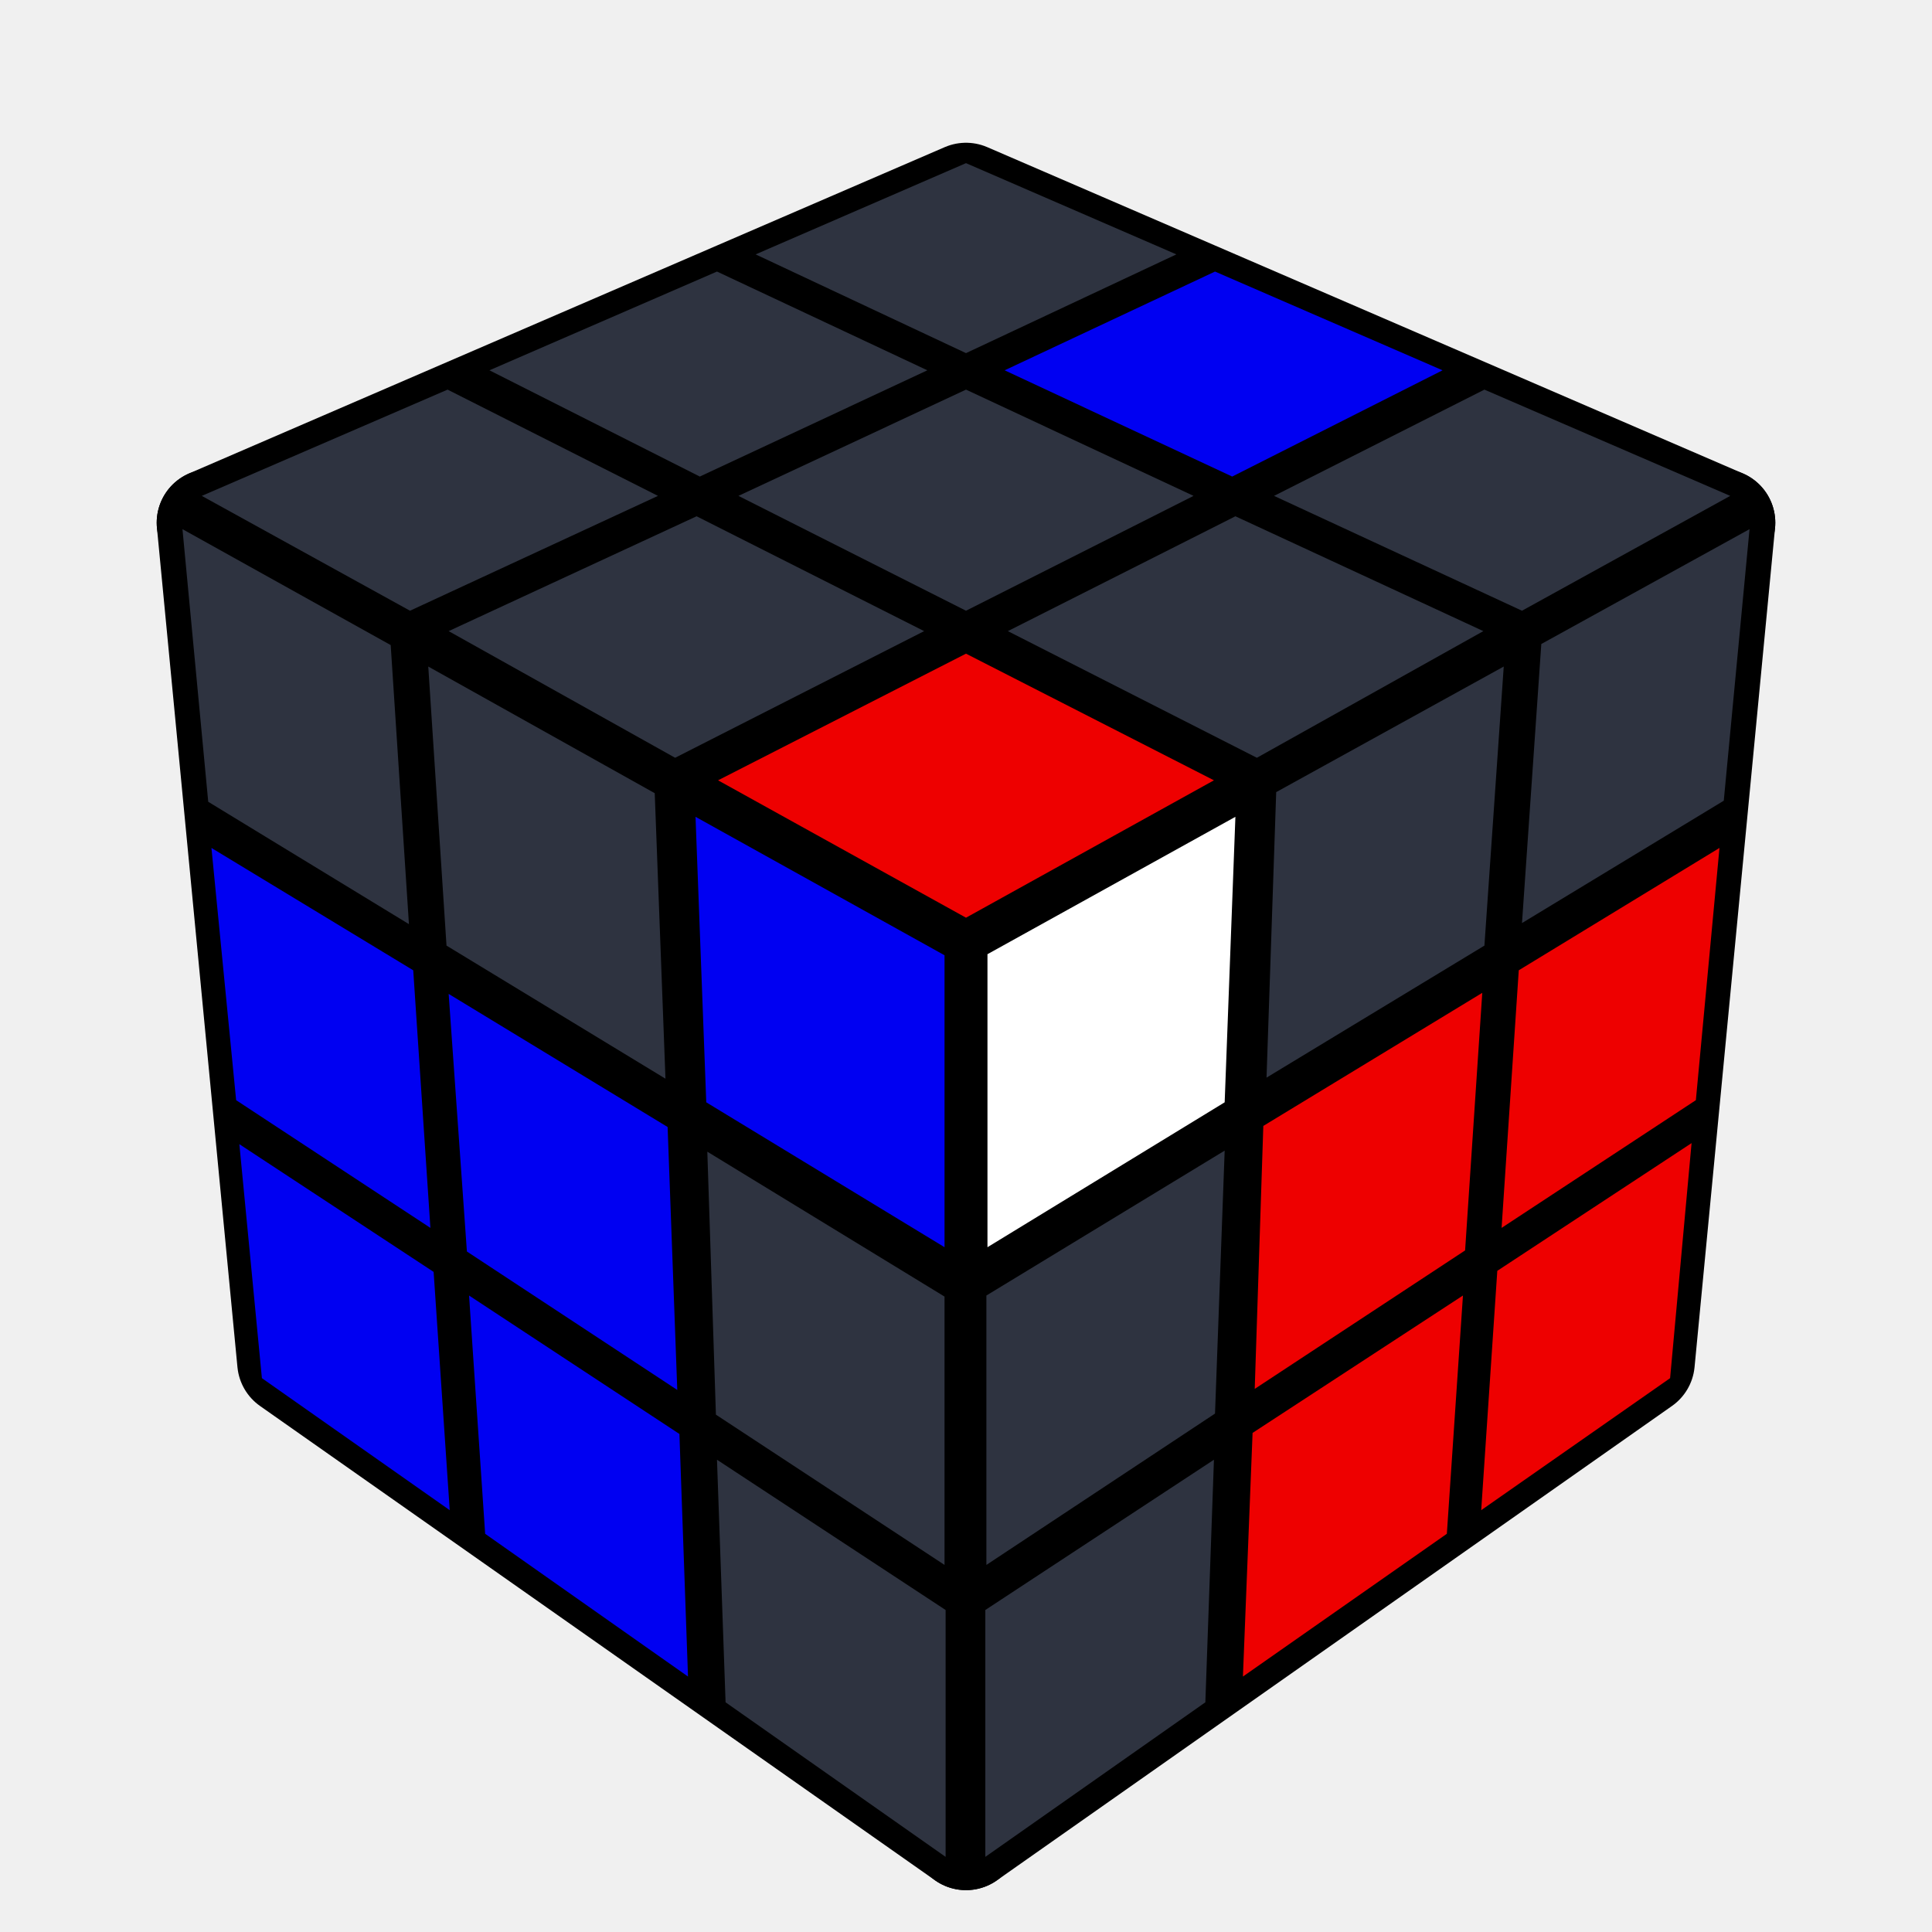
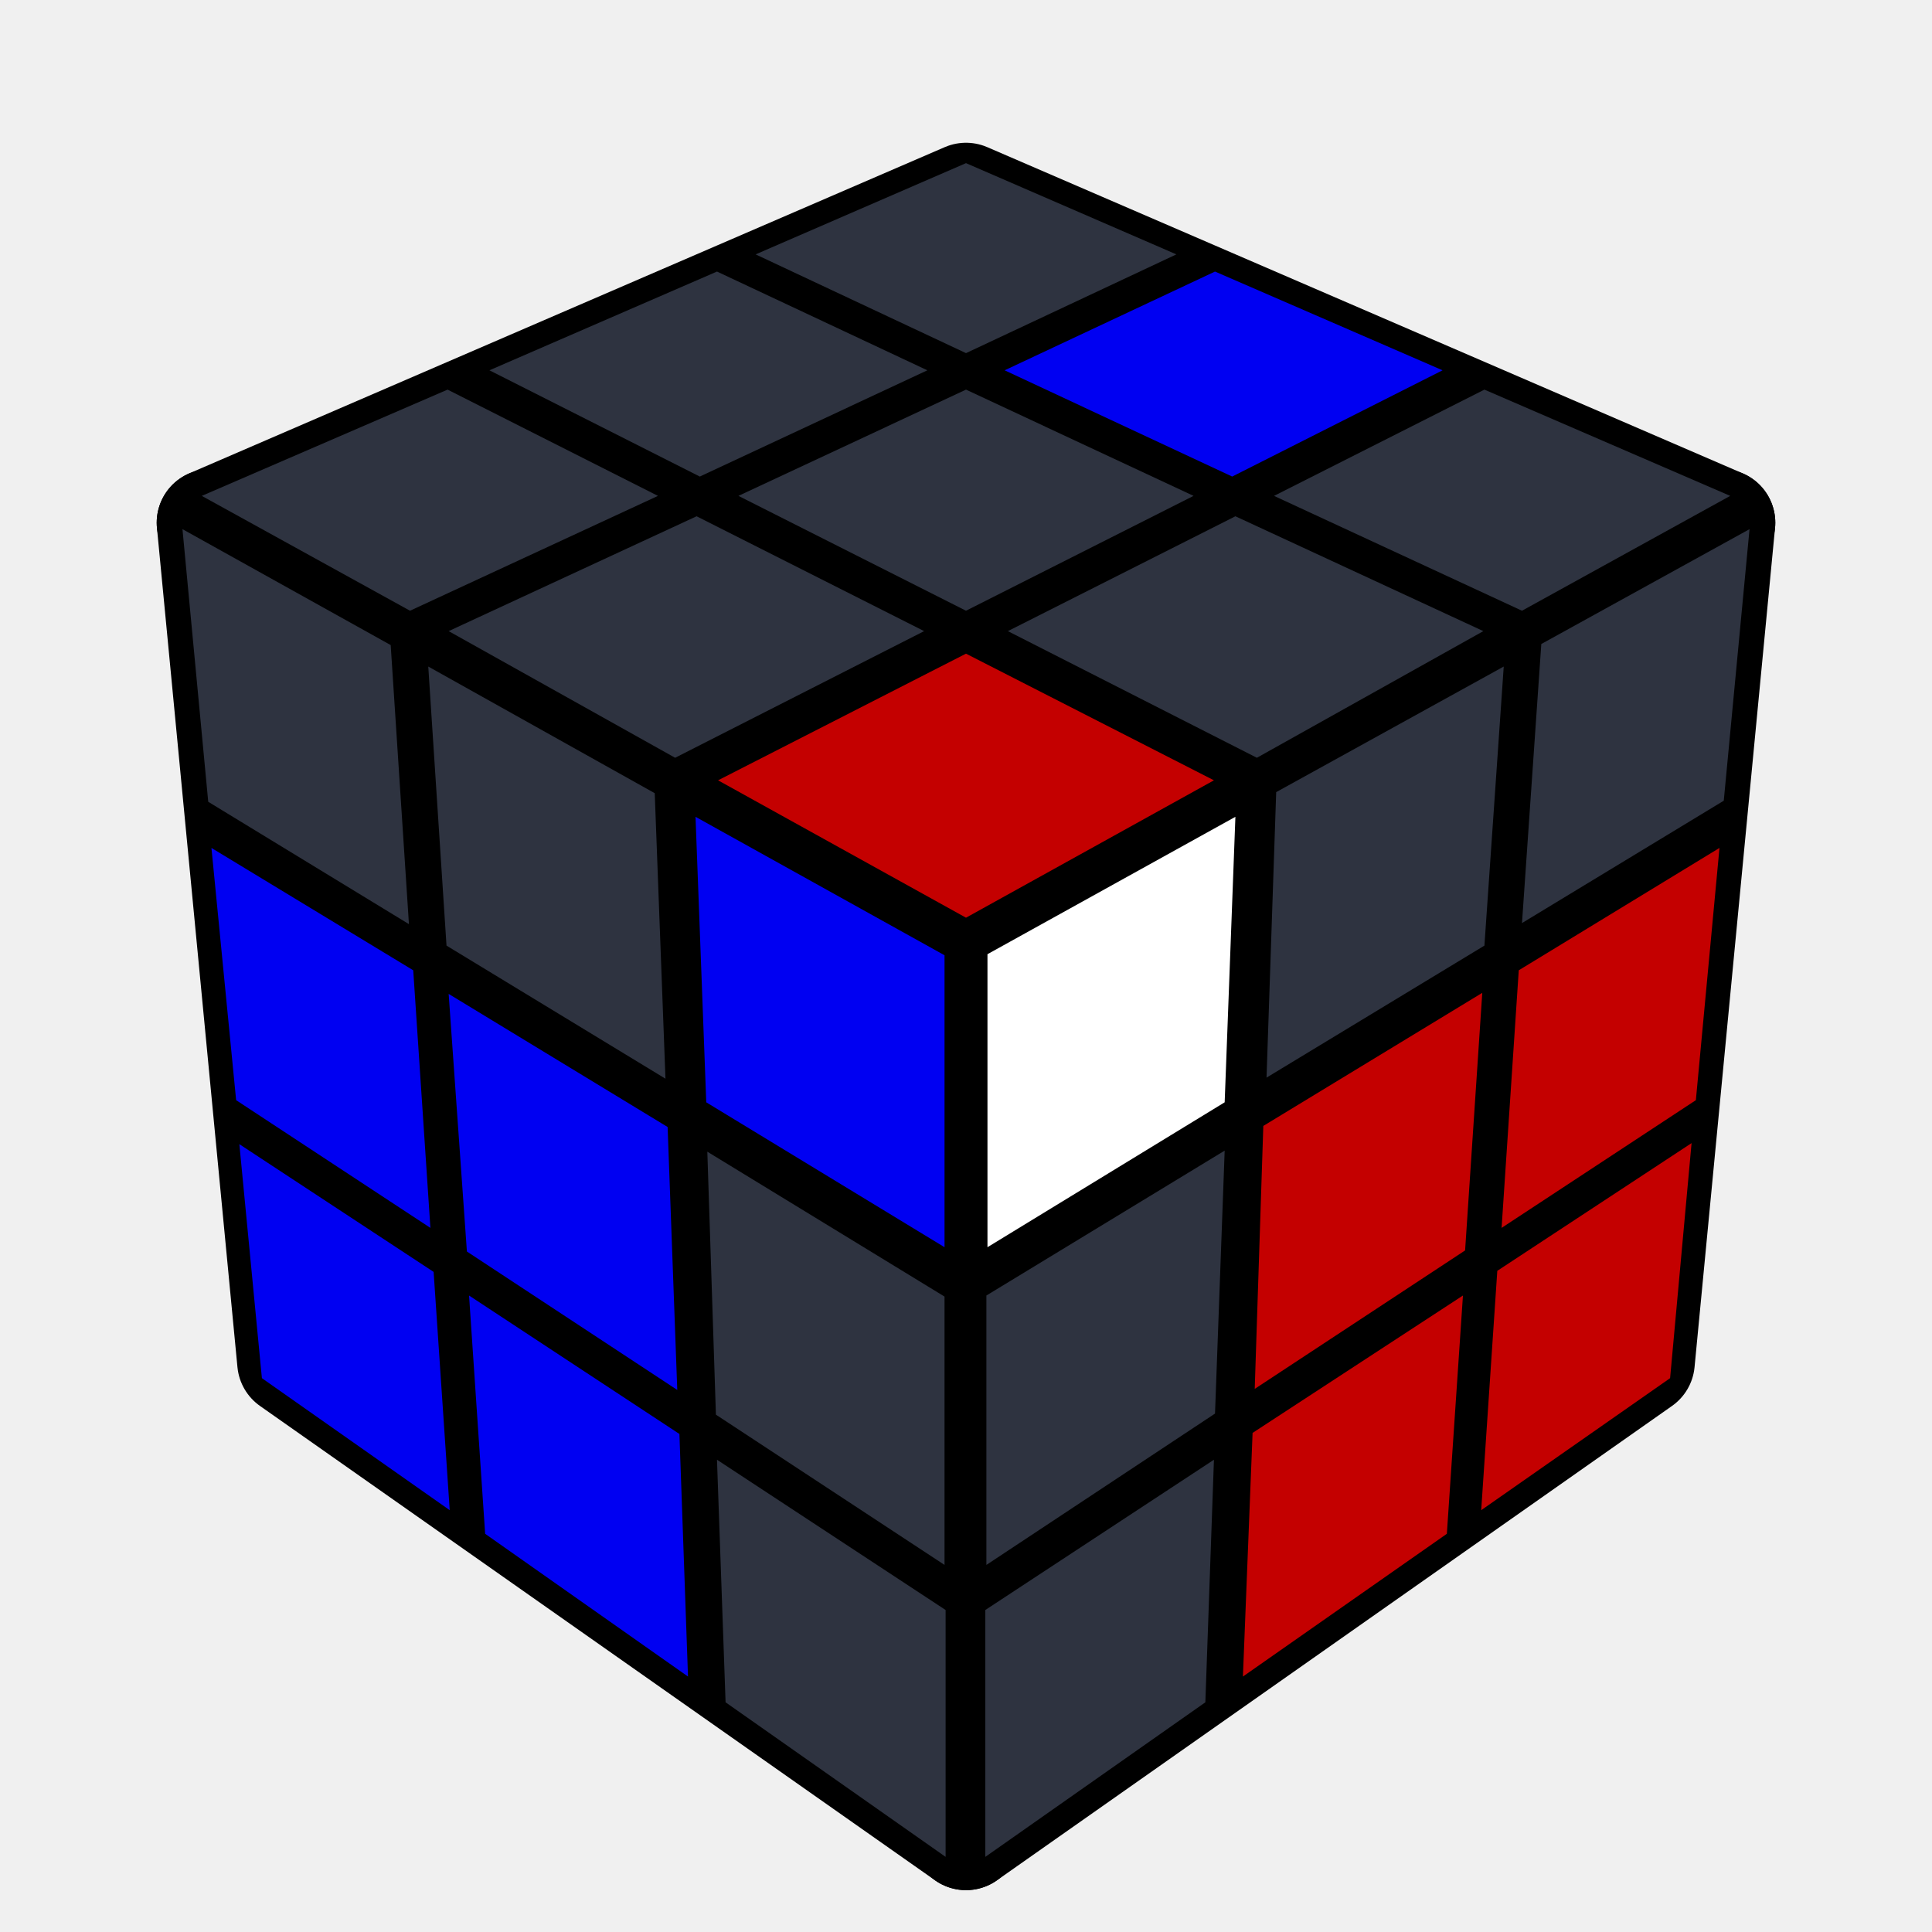
<svg xmlns="http://www.w3.org/2000/svg" version="1.1" width="180" height="180" viewBox="-0.9 -0.9 1.8 1.8">
  <g style="stroke-width:0.1;stroke-linejoin:round;opacity:1">
    <polygon fill="#000000" stroke="#000000" points="-4.9165444344952E-17,-0.717 0.704,-0.413 6.3108540577985E-17,-0.022 -0.704,-0.413" />
    <polygon fill="#000000" stroke="#000000" points="6.3108540577985E-17,-0.022 0.704,-0.413 0.629,0.369 5.5589468959362E-17,0.811" />
    <polygon fill="#000000" stroke="#000000" points="-0.704,-0.413 6.3108540577985E-17,-0.022 5.5589468959362E-17,0.811 -0.629,0.369" />
  </g>
  <g style="opacity:1;stroke-opacity:0.5;stroke-width:0;stroke-linejoin:round">
    <polygon fill="#2E3340" stroke="#000000" points="-4.9439549272153E-17,-0.748 0.196,-0.663 -1.6979580126642E-17,-0.571 -0.196,-0.663" />
    <polygon fill="#0000F2" stroke="#000000" points="0.232,-0.647 0.444,-0.555 0.248,-0.456 0.036,-0.555" />
    <polygon fill="#2E3340" stroke="#000000" points="0.483,-0.537 0.712,-0.438 0.518,-0.331 0.287,-0.438" />
    <polygon fill="#2E3340" stroke="#000000" points="-0.232,-0.647 -0.036,-0.555 -0.248,-0.456 -0.444,-0.555" />
    <polygon fill="#2E3340" stroke="#000000" points="-1.1906711768916E-17,-0.537 0.212,-0.438 1.3125827139793E-17,-0.331 -0.212,-0.438" />
    <polygon fill="#2E3340" stroke="#000000" points="0.251,-0.419 0.482,-0.312 0.271,-0.194 0.039,-0.312" />
    <polygon fill="#2E3340" stroke="#000000" points="-0.483,-0.537 -0.287,-0.438 -0.518,-0.331 -0.712,-0.438" />
    <polygon fill="#2E3340" stroke="#000000" points="-0.251,-0.419 -0.039,-0.312 -0.271,-0.194 -0.482,-0.312" />
-     <polygon fill="#EE0000" stroke="#000000" points="1.9219742927126E-17,-0.291 0.231,-0.173 6.3251582941518E-17,-0.045 -0.231,-0.173" />
+     <polygon fill="#C40000" stroke="#000000" points="1.9219742927126E-17,-0.291 0.231,-0.173 6.3251582941518E-17,-0.045 -0.231,-0.173" />
    <polygon fill="#FFFFFF" stroke="#000000" points="0.02,-0.011 0.251,-0.139 0.241,0.127 0.02,0.262" />
    <polygon fill="#2E3340" stroke="#000000" points="0.289,-0.162 0.501,-0.279 0.483,-0.019 0.28,0.104" />
    <polygon fill="#2E3340" stroke="#000000" points="0.536,-0.3 0.73,-0.407 0.706,-0.154 0.518,-0.04" />
    <polygon fill="#2E3340" stroke="#000000" points="0.019,0.307 0.241,0.172 0.232,0.417 0.019,0.558" />
-     <polygon fill="#EE0000" stroke="#000000" points="0.277,0.149 0.481,0.025 0.465,0.265 0.269,0.394" />
-     <polygon fill="#EE0000" stroke="#000000" points="0.515,0.004 0.702,-0.11 0.68,0.125 0.499,0.244" />
+     <polygon fill="#C40000" stroke="#000000" points="0.277,0.149 0.481,0.025 0.465,0.265 0.269,0.394" />
+     <polygon fill="#C40000" stroke="#000000" points="0.515,0.004 0.702,-0.11 0.68,0.125 0.499,0.244" />
    <polygon fill="#2E3340" stroke="#000000" points="0.018,0.6 0.231,0.46 0.223,0.686 0.018,0.83" />
-     <polygon fill="#EE0000" stroke="#000000" points="0.267,0.435 0.463,0.307 0.448,0.529 0.258,0.662" />
-     <polygon fill="#EE0000" stroke="#000000" points="0.495,0.284 0.676,0.165 0.656,0.384 0.48,0.507" />
+     <polygon fill="#C40000" stroke="#000000" points="0.267,0.435 0.463,0.307 0.448,0.529 0.258,0.662" />
+     <polygon fill="#C40000" stroke="#000000" points="0.495,0.284 0.676,0.165 0.656,0.384 0.48,0.507" />
    <polygon fill="#2E3340" stroke="#000000" points="-0.73,-0.407 -0.536,-0.299 -0.519,-0.039 -0.706,-0.153" />
    <polygon fill="#2E3340" stroke="#000000" points="-0.501,-0.279 -0.29,-0.161 -0.28,0.105 -0.484,-0.019" />
    <polygon fill="#0000F2" stroke="#000000" points="-0.252,-0.139 -0.02,-0.01 -0.02,0.262 -0.242,0.127" />
    <polygon fill="#0000F2" stroke="#000000" points="-0.703,-0.11 -0.515,0.004 -0.499,0.244 -0.68,0.125" />
    <polygon fill="#0000F2" stroke="#000000" points="-0.482,0.026 -0.278,0.15 -0.269,0.395 -0.465,0.266" />
    <polygon fill="#2E3340" stroke="#000000" points="-0.241,0.173 -0.02,0.308 -0.02,0.558 -0.233,0.418" />
    <polygon fill="#0000F2" stroke="#000000" points="-0.677,0.166 -0.496,0.285 -0.481,0.507 -0.656,0.384" />
    <polygon fill="#0000F2" stroke="#000000" points="-0.463,0.307 -0.267,0.436 -0.259,0.662 -0.448,0.529" />
    <polygon fill="#2E3340" stroke="#000000" points="-0.232,0.46 -0.019,0.6 -0.019,0.83 -0.224,0.686" />
  </g>
</svg>
